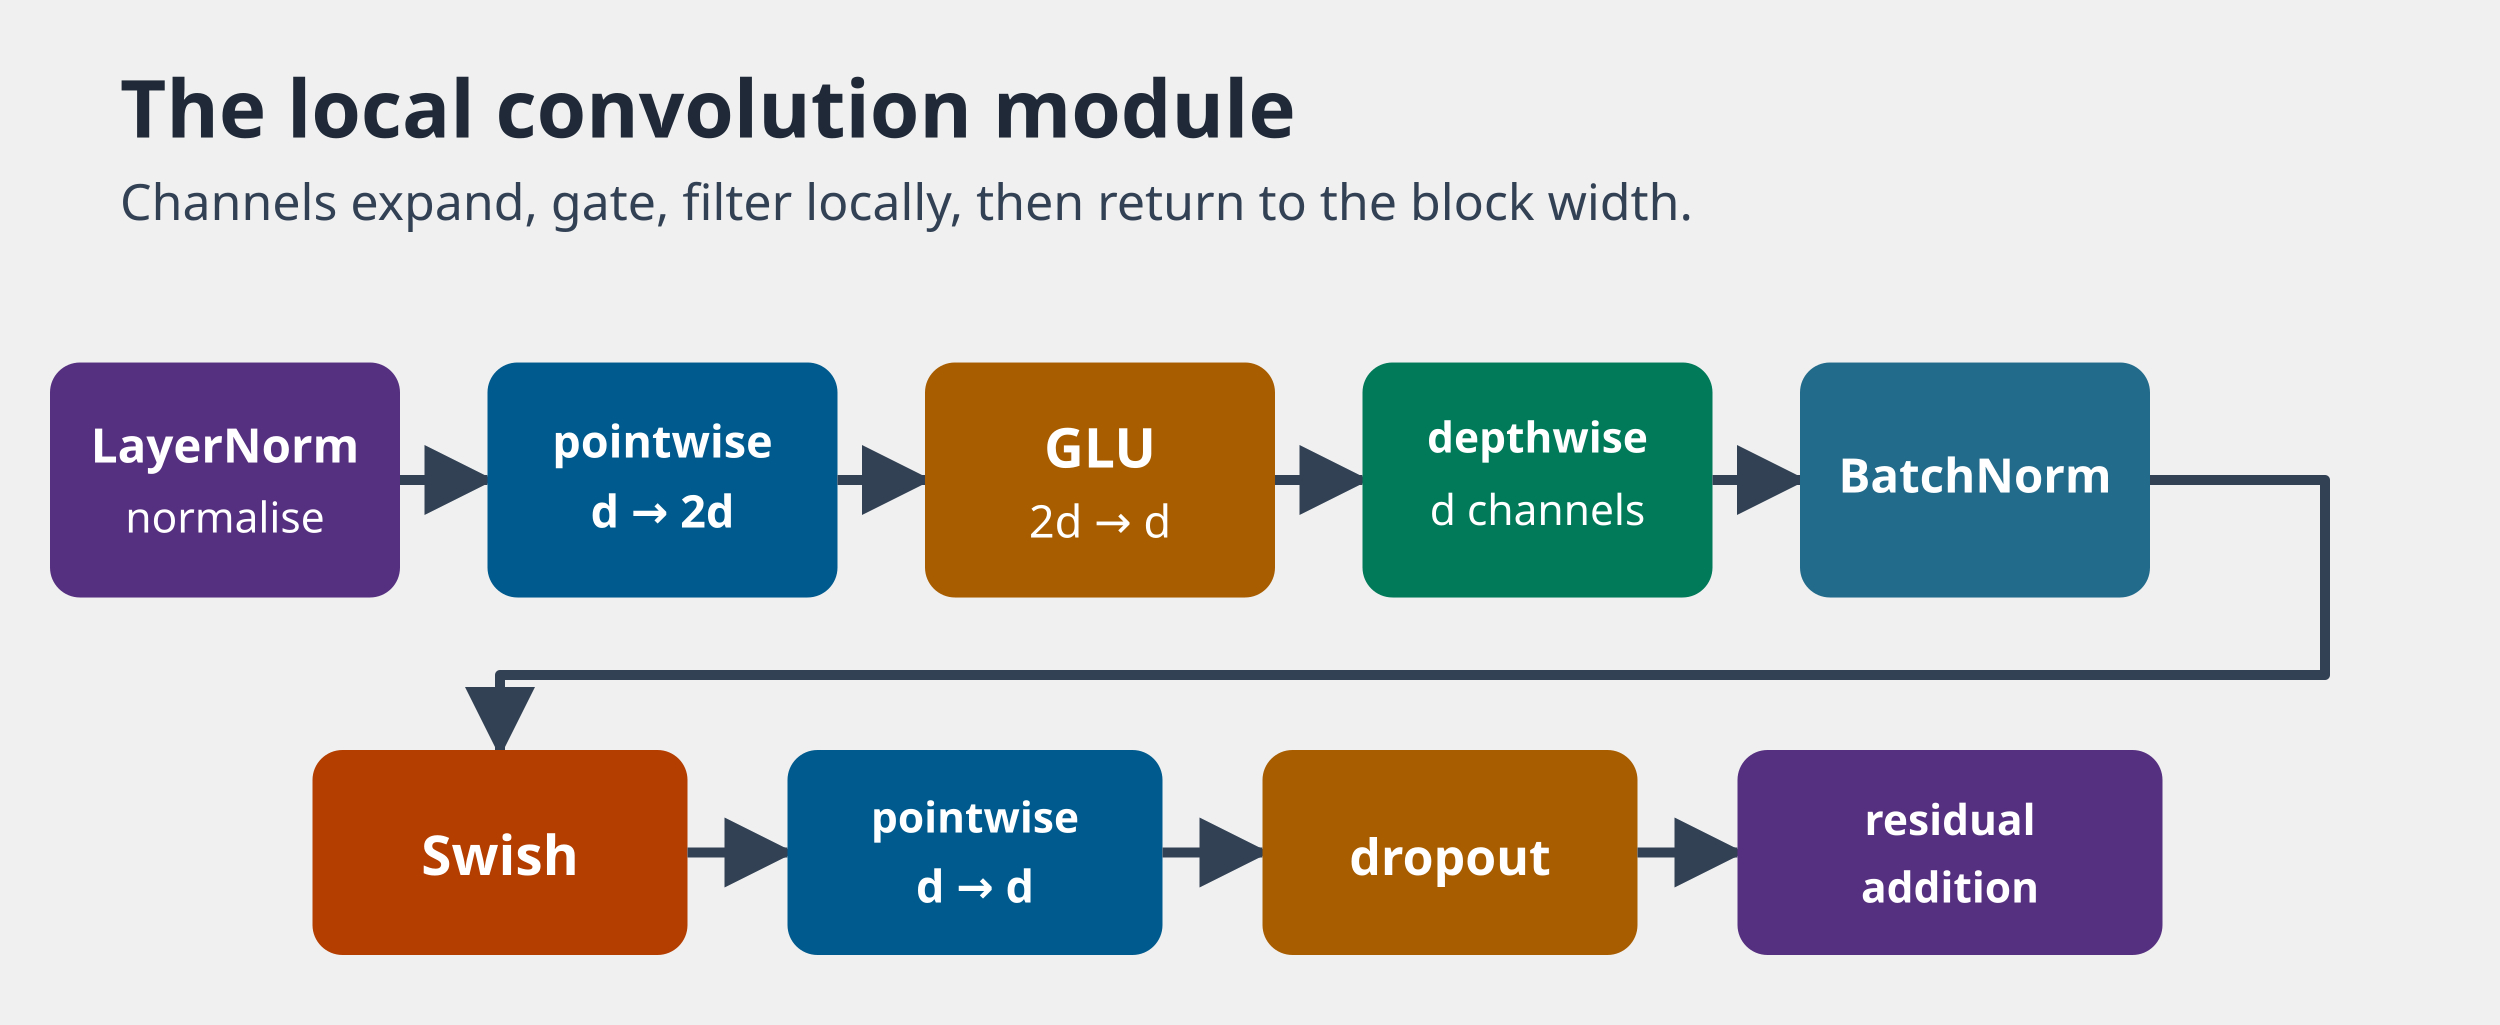
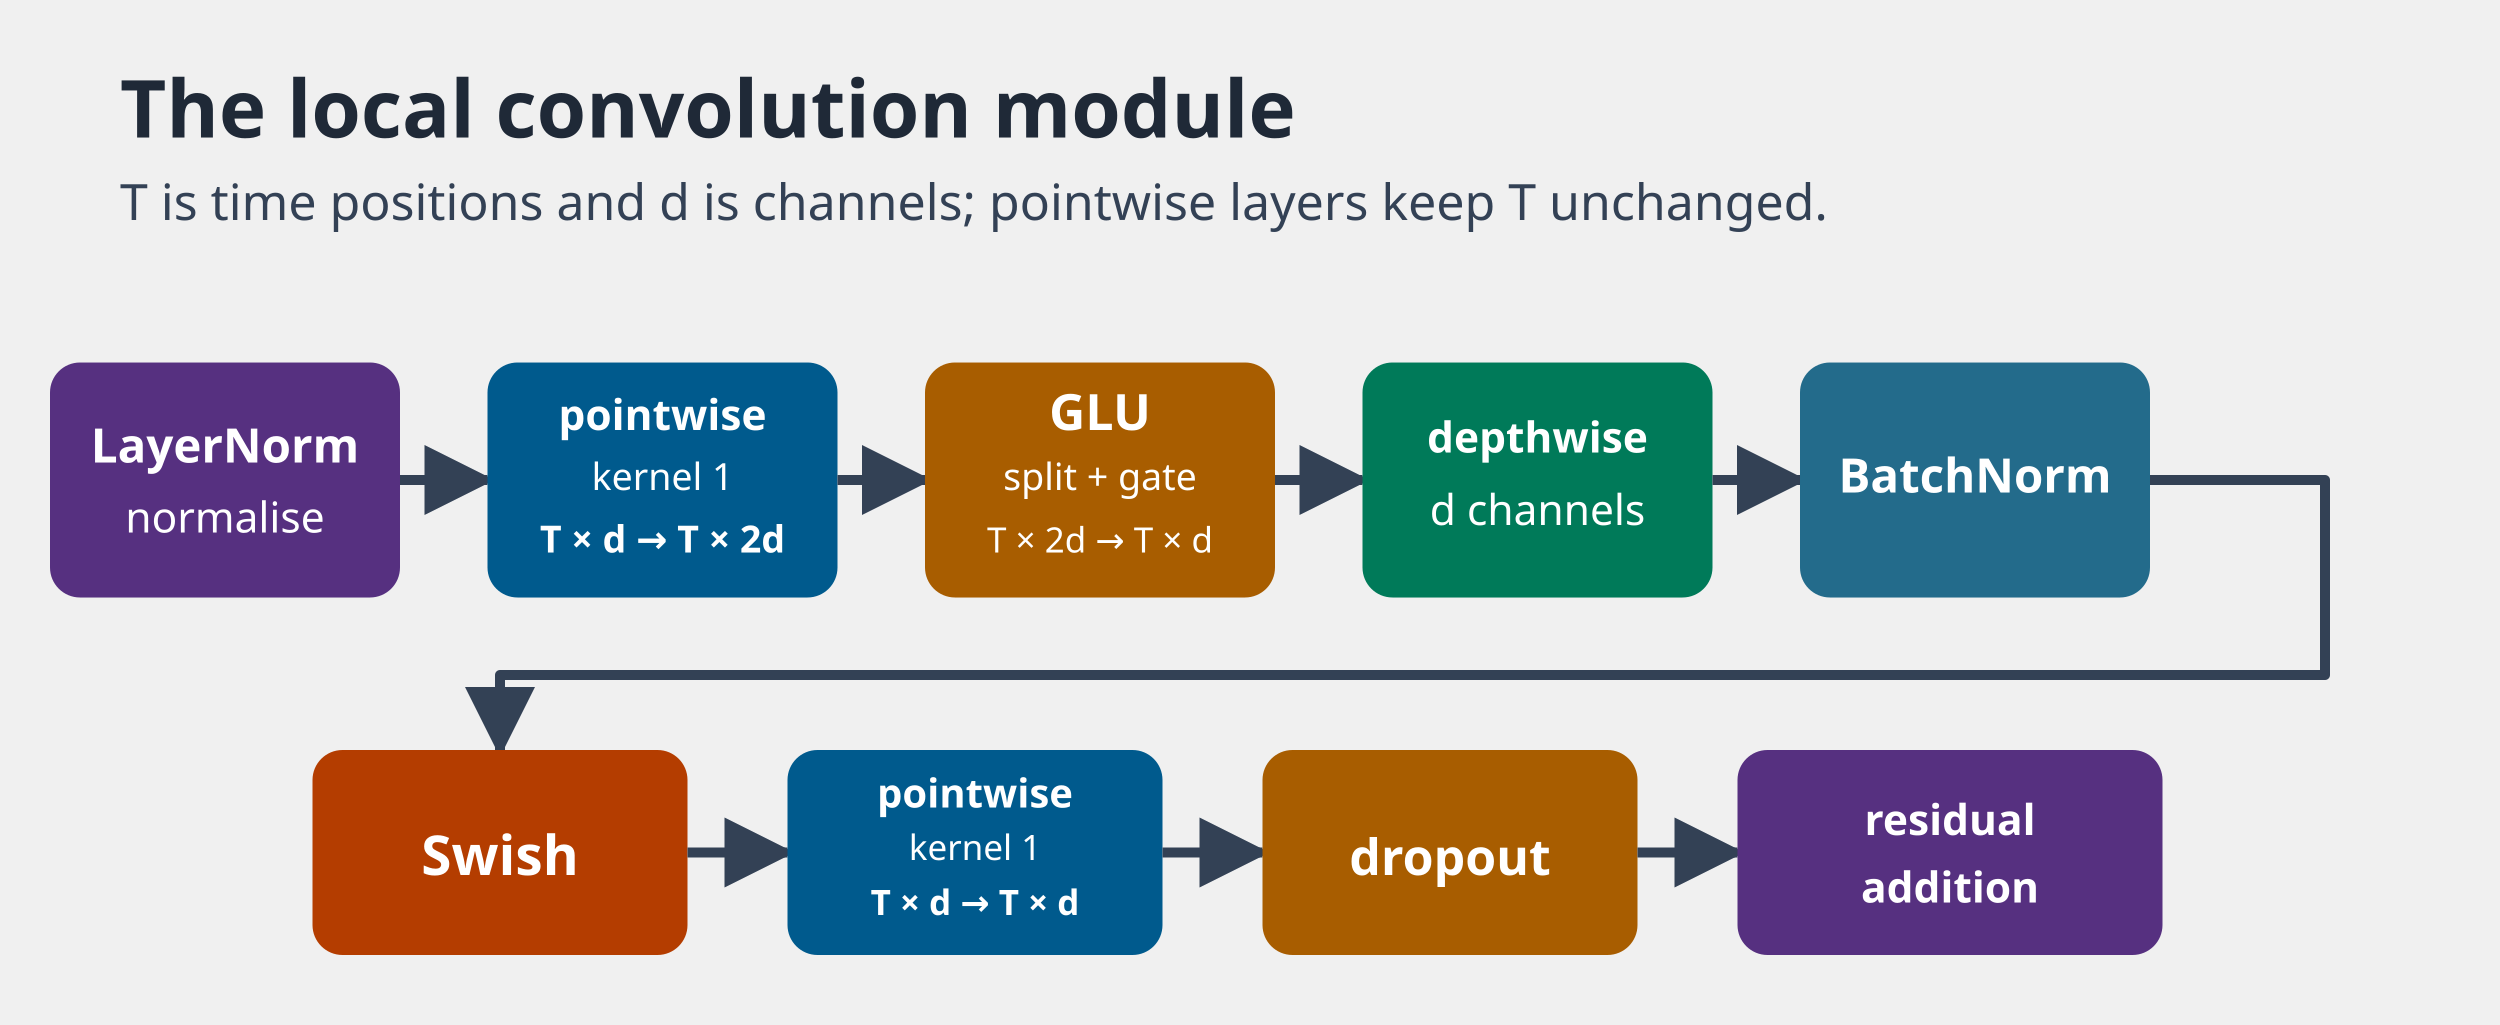
<svg xmlns="http://www.w3.org/2000/svg" viewBox="0 0 1000 410" role="img" aria-labelledby="title desc">
  <style>
    .bg{fill:#f8fafc}.text{fill:#1f2937;font-family:system-ui,sans-serif}.muted{fill:#334155;font-family:system-ui,sans-serif}.line{stroke:#334155}.arrowhead{fill:#334155}.blue{fill:#005a8d}.orange{fill:#a85d00}.green{fill:#007a59}.red{fill:#b43d00}.purple{fill:#563080}.sky{fill:#236b8b}
    @media(prefers-color-scheme:dark){.bg{fill:#111827}.text{fill:#f8fafc}.muted{fill:#e2e8f0}.line{stroke:#cbd5e1}.arrowhead{fill:#cbd5e1}}
  </style>
  <defs>
    <marker id="arrow" viewBox="0 0 10 10" refX="9" refY="5" markerWidth="7" markerHeight="7" orient="auto">
      <path class="arrowhead" d="M0 0 10 5 0 10z" />
    </marker>
  </defs>
  <text class="text" x="48" y="55" font-size="32" font-weight="700">The local convolution module</text>
-   <text class="muted" x="48" y="88" font-size="20">Channels expand, gate, filter locally, then return to the block width.</text>
+   <text class="muted" x="48" y="88" font-size="20">T is time positions and d is channels; pointwise layers keep T unchanged.</text>
  <g transform="translate(20 145)">
    <g>
      <rect width="140" height="94" rx="12" class="purple" />
      <text x="70" y="40" text-anchor="middle" fill="white" font-size="19" font-family="system-ui,sans-serif" font-weight="700">LayerNorm</text>
      <text x="70" y="68" text-anchor="middle" fill="white" font-size="17" font-family="system-ui,sans-serif">normalise</text>
    </g>
    <path d="M140 47h35" class="line" fill="none" stroke-width="4" marker-end="url(#arrow)" />
    <g transform="translate(175 0)">
      <rect width="140" height="94" rx="12" class="blue" />
-       <text x="70" y="38" text-anchor="middle" fill="white" font-size="18" font-family="system-ui,sans-serif" font-weight="700">pointwise</text>
-       <text x="70" y="66" text-anchor="middle" fill="white" font-size="18" font-family="system-ui,sans-serif" font-weight="700">d → 2d</text>
+       <text x="70" y="27" text-anchor="middle" fill="white" font-size="17" font-family="system-ui,sans-serif" font-weight="700">pointwise</text>
+       <text x="70" y="51" text-anchor="middle" fill="white" font-size="15" font-family="system-ui,sans-serif">kernel 1</text>
+       <text x="70" y="76" text-anchor="middle" fill="white" font-size="15" font-family="system-ui,sans-serif" font-weight="700">T × d → T × 2d</text>
    </g>
    <path d="M315 47h35" class="line" fill="none" stroke-width="4" marker-end="url(#arrow)" />
    <g transform="translate(350 0)">
      <rect width="140" height="94" rx="12" class="orange" />
-       <text x="70" y="42" text-anchor="middle" fill="white" font-size="22" font-family="system-ui,sans-serif" font-weight="700">GLU</text>
-       <text x="70" y="70" text-anchor="middle" fill="white" font-size="18" font-family="system-ui,sans-serif">2d → d</text>
+       <text x="70" y="27" text-anchor="middle" fill="white" font-size="20" font-family="system-ui,sans-serif" font-weight="700">GLU</text>
+       <text x="70" y="51" text-anchor="middle" fill="white" font-size="15" font-family="system-ui,sans-serif">split + gate</text>
+       <text x="70" y="76" text-anchor="middle" fill="white" font-size="14" font-family="system-ui,sans-serif">T × 2d → T × d</text>
    </g>
    <path d="M490 47h35" class="line" fill="none" stroke-width="4" marker-end="url(#arrow)" />
    <g transform="translate(525 0)">
      <rect width="140" height="94" rx="12" class="green" />
      <text x="70" y="36" text-anchor="middle" fill="white" font-size="17" font-family="system-ui,sans-serif" font-weight="700">depthwise</text>
      <text x="70" y="65" text-anchor="middle" fill="white" font-size="17" font-family="system-ui,sans-serif">d channels</text>
    </g>
    <path d="M665 47h35" class="line" fill="none" stroke-width="4" marker-end="url(#arrow)" />
    <g transform="translate(700 0)">
      <rect width="140" height="94" rx="12" class="sky" />
      <text x="70" y="52" text-anchor="middle" fill="white" font-size="19" font-family="system-ui,sans-serif" font-weight="700">BatchNorm</text>
    </g>
  </g>
  <path d="M860 192h70v78H200v30" class="line" fill="none" stroke-width="4" stroke-linejoin="round" marker-end="url(#arrow)" />
  <g transform="translate(125 300)">
    <g>
      <rect width="150" height="82" rx="12" class="red" />
      <text x="75" y="50" text-anchor="middle" fill="white" font-size="22" font-family="system-ui,sans-serif" font-weight="700">Swish</text>
    </g>
    <path d="M150 41h40" class="line" fill="none" stroke-width="4" marker-end="url(#arrow)" />
    <g transform="translate(190 0)">
      <rect width="150" height="82" rx="12" class="blue" />
-       <text x="75" y="33" text-anchor="middle" fill="white" font-size="17" font-family="system-ui,sans-serif" font-weight="700">pointwise</text>
-       <text x="75" y="61" text-anchor="middle" fill="white" font-size="18" font-family="system-ui,sans-serif" font-weight="700">d → d</text>
+       <text x="75" y="23" text-anchor="middle" fill="white" font-size="16" font-family="system-ui,sans-serif" font-weight="700">pointwise</text>
+       <text x="75" y="44" text-anchor="middle" fill="white" font-size="14" font-family="system-ui,sans-serif">kernel 1</text>
+       <text x="75" y="66" text-anchor="middle" fill="white" font-size="14" font-family="system-ui,sans-serif" font-weight="700">T × d → T × d</text>
    </g>
    <path d="M340 41h40" class="line" fill="none" stroke-width="4" marker-end="url(#arrow)" />
    <g transform="translate(380 0)">
      <rect width="150" height="82" rx="12" class="orange" />
      <text x="75" y="50" text-anchor="middle" fill="white" font-size="20" font-family="system-ui,sans-serif" font-weight="700">dropout</text>
    </g>
    <path d="M530 41h40" class="line" fill="none" stroke-width="4" marker-end="url(#arrow)" />
    <g transform="translate(570 0)">
      <rect width="170" height="82" rx="12" class="purple" />
      <text x="85" y="34" text-anchor="middle" fill="white" font-size="17" font-family="system-ui,sans-serif" font-weight="700">residual</text>
      <text x="85" y="61" text-anchor="middle" fill="white" font-size="17" font-family="system-ui,sans-serif" font-weight="700">addition</text>
    </g>
  </g>
</svg>
